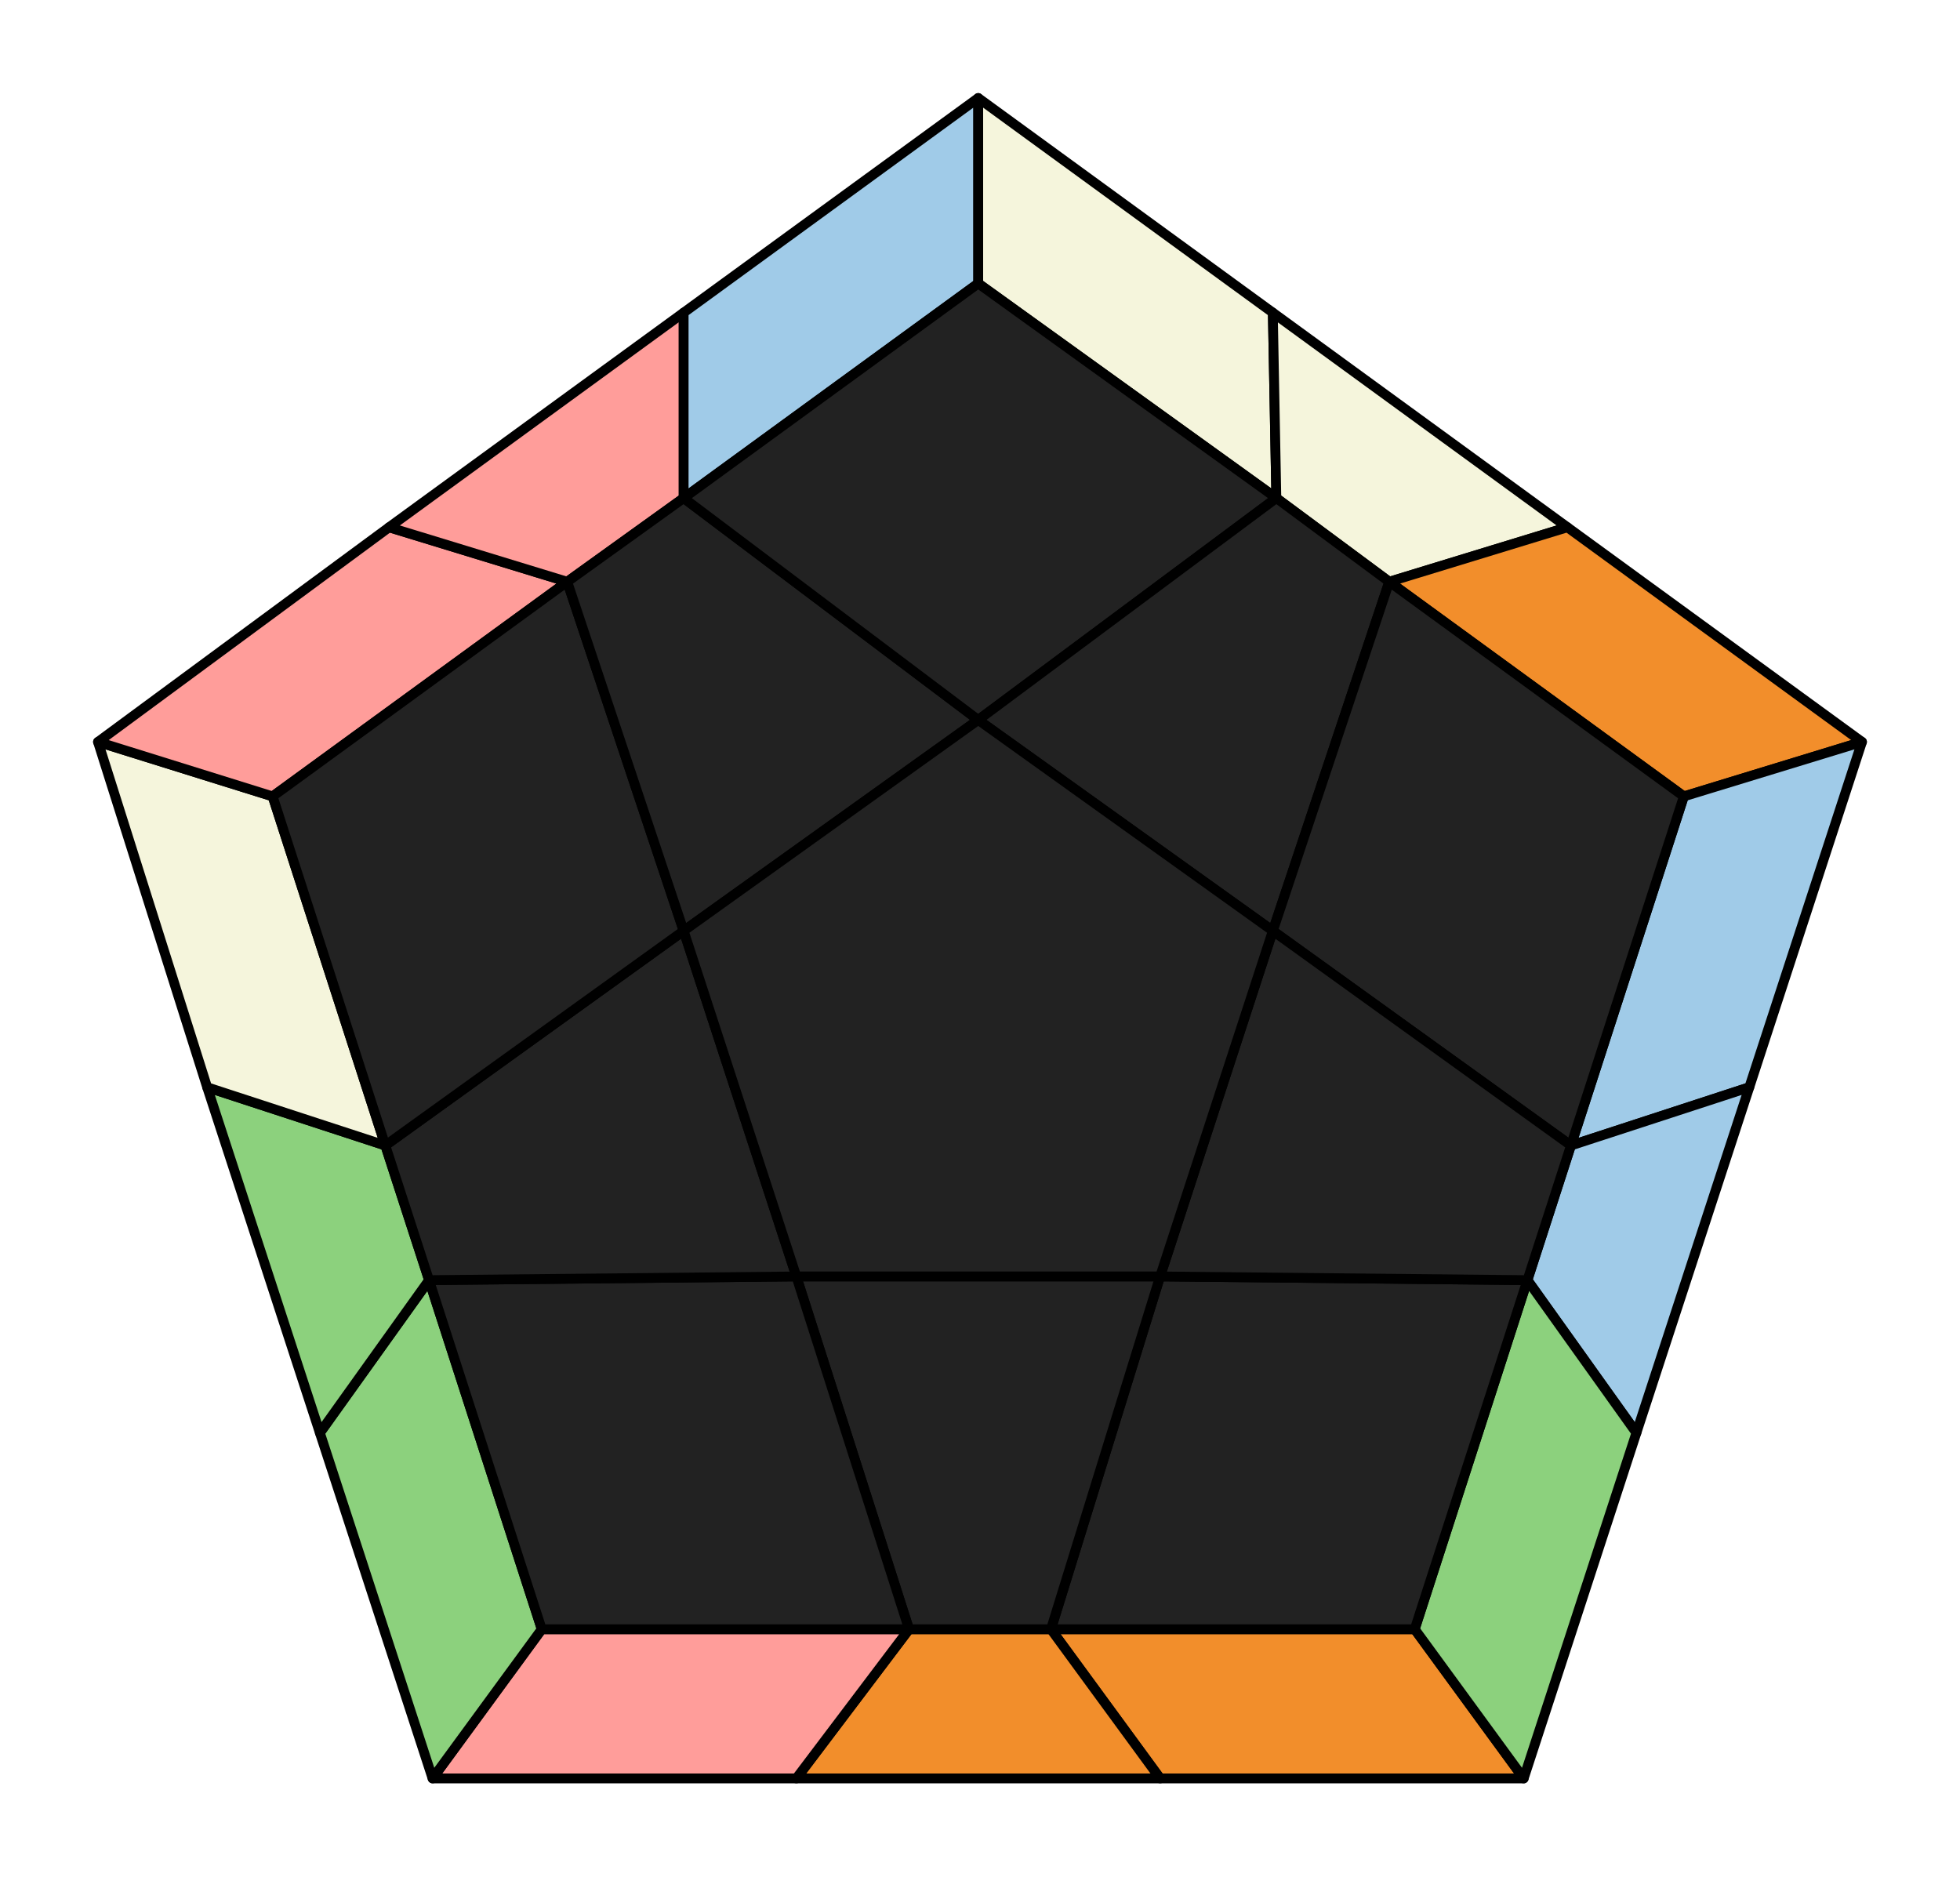
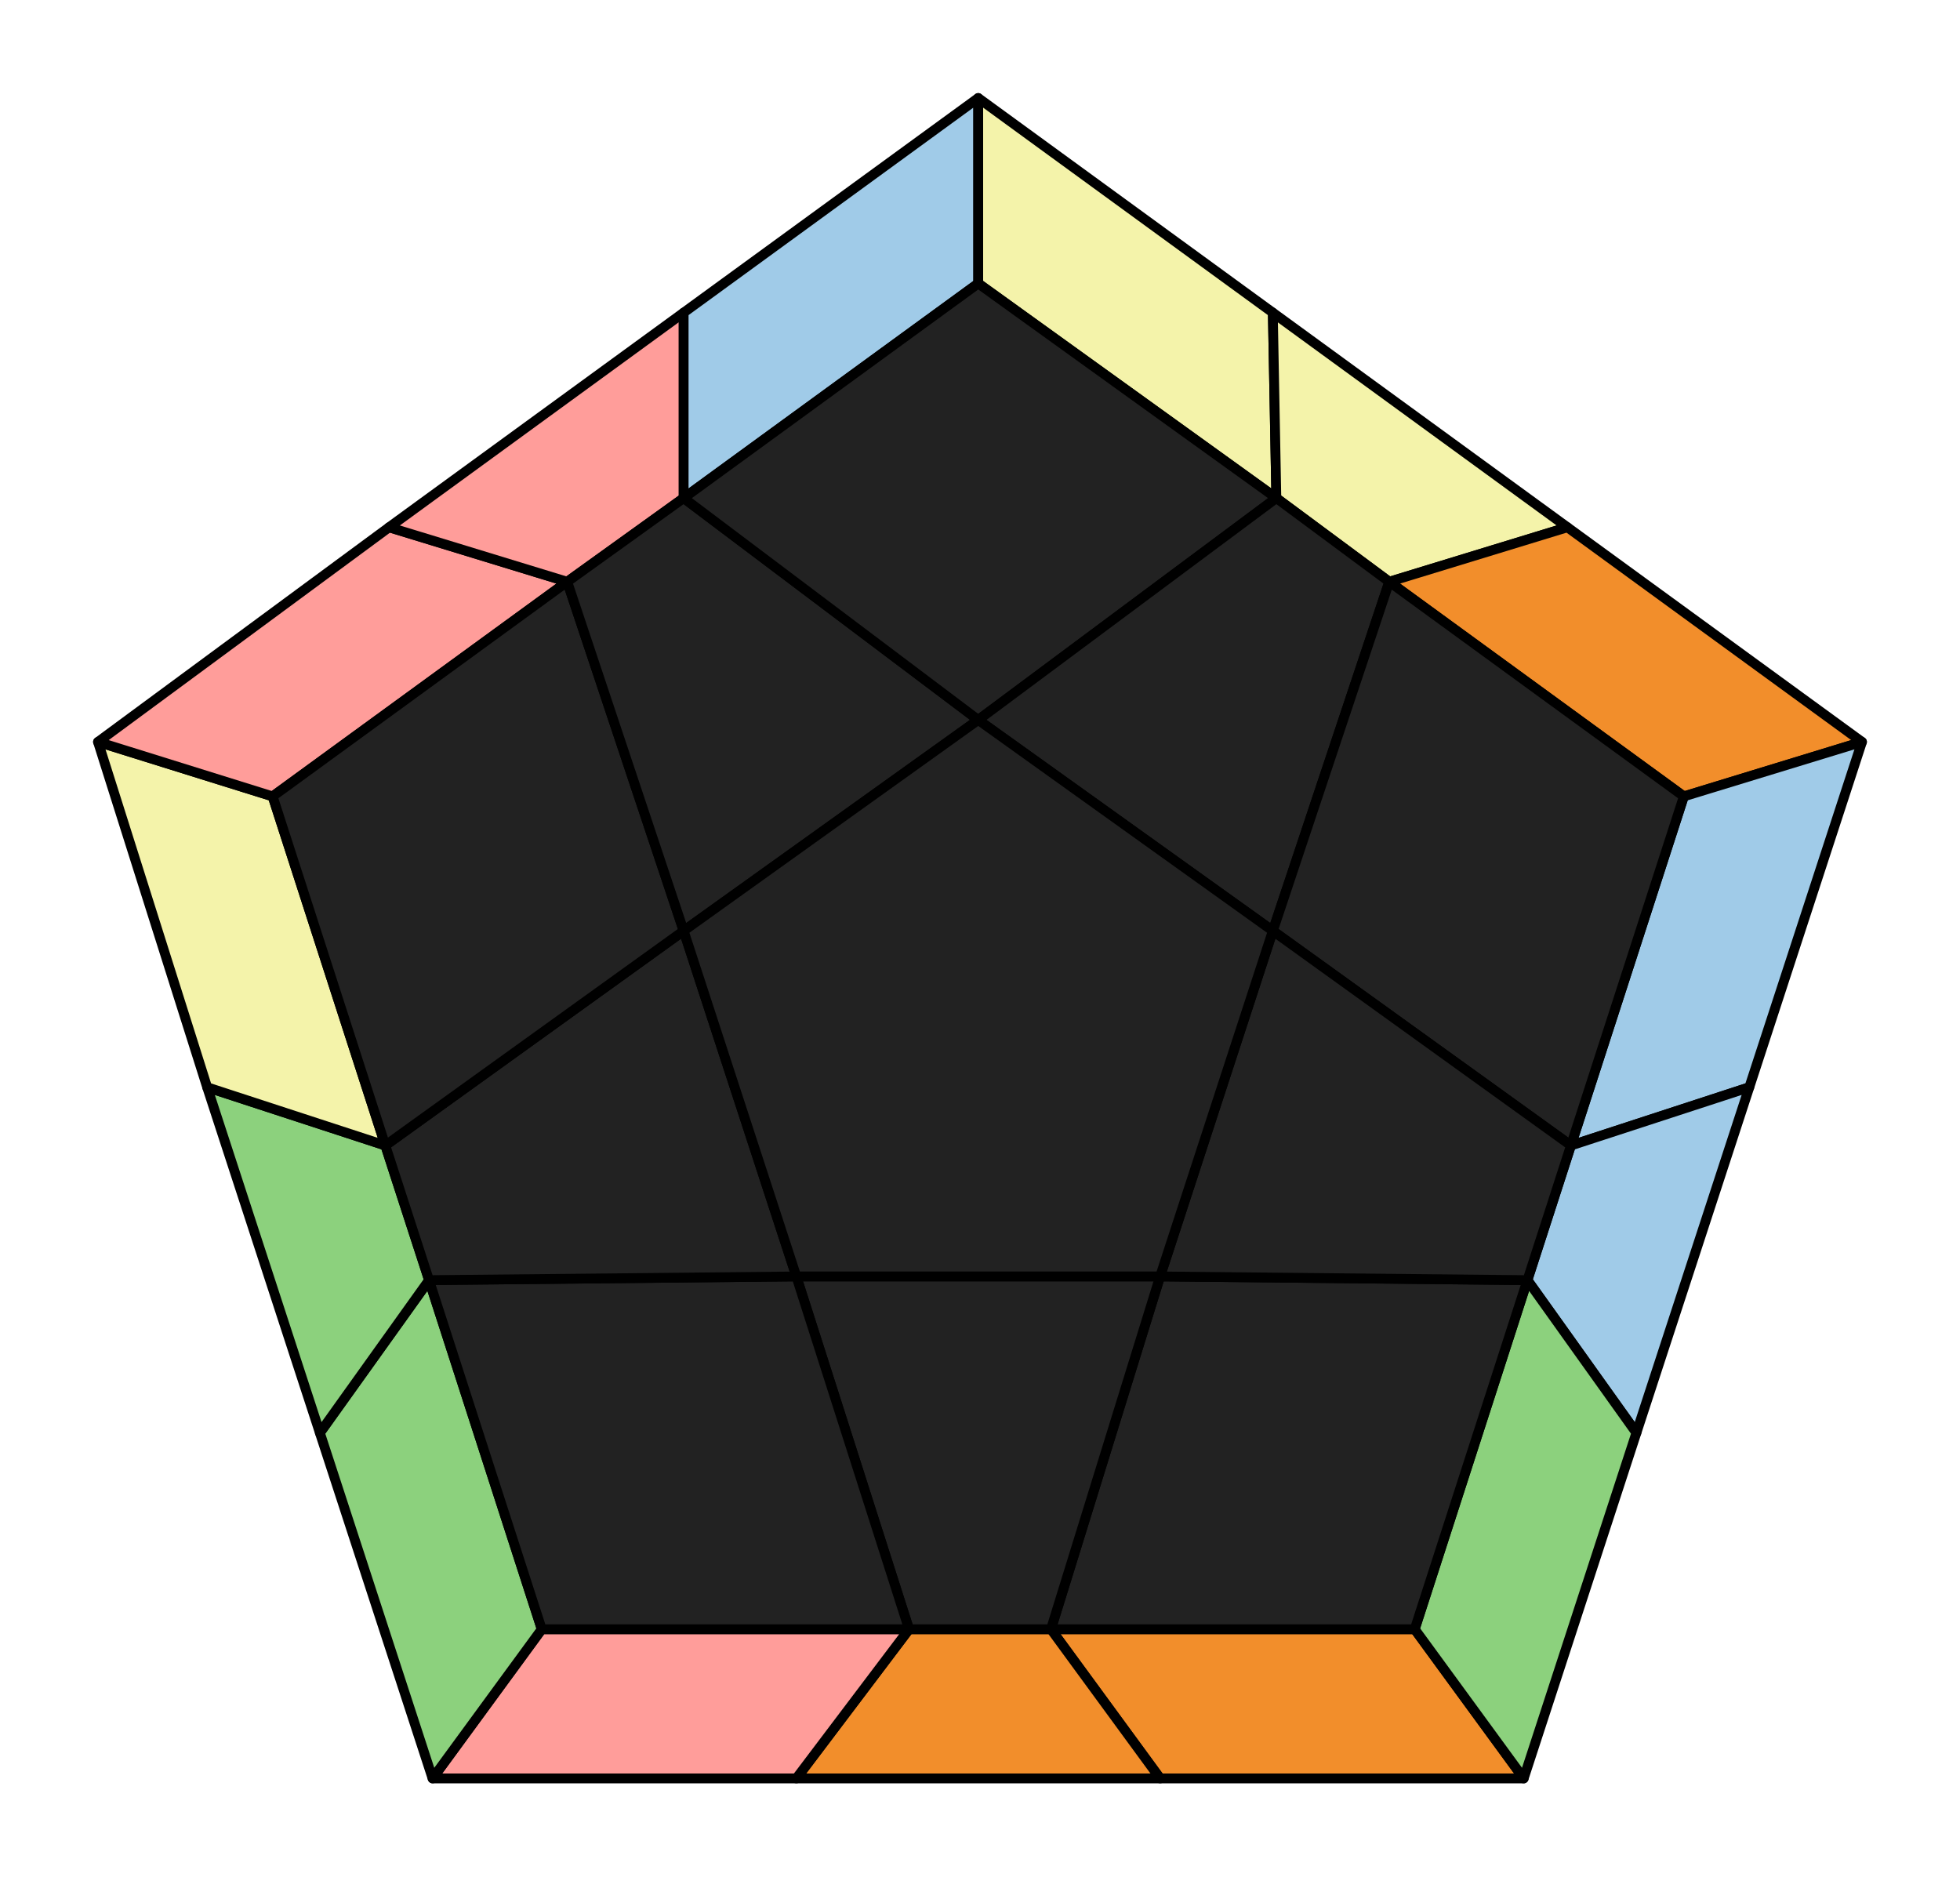
<svg xmlns="http://www.w3.org/2000/svg" viewBox="0 0 100.0 95.732">
  <style>
polygon { stroke: black; stroke-width: 0.5px; stroke-linejoin: round;}
</style>
  <polygon fill="#F28E2B" points="77.74 90.73 59.19 90.73 53.62 83.12 72.18 83.12" />
  <polygon fill="#F28E2B" points="59.19 90.73 40.63 90.73 46.38 83.12 53.62 83.12" />
  <polygon fill="#FF9D9A" points="40.63 90.73 22.07 90.73 27.64 83.12 46.38 83.12" />
  <polygon fill="#8CD17D" points="22.07 90.73 16.32 73.10 21.89 65.31 27.64 83.12" />
  <polygon fill="#8CD17D" points="16.32 73.10 10.57 55.47 19.66 58.44 21.89 65.31" />
-   <polygon fill="beige" points="10.57 55.47 5.00 37.85 13.91 40.63 19.66 58.44" />
+   <polygon fill="#f4f3aa" points="10.57 55.47 5.00 37.85 13.91 40.63 19.66 58.44" />
  <polygon fill="#FF9D9A" points="5.00 37.85 19.85 26.90 28.94 29.68 13.91 40.63" />
  <polygon fill="#FF9D9A" points="19.85 26.90 34.88 15.95 34.88 25.41 28.94 29.68" />
  <polygon fill="#A0CBE8" points="34.88 15.95 49.91 5.00 49.91 14.46 34.88 25.41" />
-   <polygon fill="beige" points="49.91 5.00 64.94 15.95 65.12 25.41 49.91 14.46" />
-   <polygon fill="beige" points="64.94 15.95 79.97 26.90 70.88 29.68 65.12 25.41" />
+   <polygon fill="#f4f3aa" points="49.91 5.00 64.94 15.95 65.12 25.41 49.91 14.46" />
+   <polygon fill="#f4f3aa" points="64.94 15.95 79.97 26.90 70.88 29.68 65.12 25.41" />
  <polygon fill="#F28E2B" points="79.97 26.90 95.00 37.85 85.91 40.63 70.88 29.68" />
  <polygon fill="#A0CBE8" points="95.00 37.85 89.25 55.47 80.15 58.44 85.91 40.63" />
  <polygon fill="#A0CBE8" points="89.25 55.47 83.49 73.10 77.93 65.31 80.15 58.44" />
  <polygon fill="#8CD17D" points="83.49 73.10 77.74 90.73 72.18 83.12 77.93 65.31" />
  <polygon fill="#222" points="72.18 83.12 53.62 83.12 59.19 65.12 77.93 65.31" />
  <polygon fill="#222" points="53.62 83.12 46.38 83.12 40.63 65.12 59.19 65.12" />
  <polygon fill="#222" points="27.64 83.12 21.89 65.31 40.63 65.12 46.38 83.12" />
  <polygon fill="#222" points="21.89 65.31 19.66 58.44 34.88 47.49 40.63 65.12" />
  <polygon fill="#222" points="13.91 40.63 28.94 29.68 34.88 47.49 19.66 58.44" />
  <polygon fill="#222" points="28.94 29.68 34.88 25.41 49.91 36.73 34.88 47.49" />
  <polygon fill="#222" points="49.91 14.46 65.12 25.41 49.91 36.73 34.88 25.41" />
  <polygon fill="#222" points="65.12 25.41 70.88 29.68 64.94 47.49 49.91 36.73" />
  <polygon fill="#222" points="85.91 40.63 80.15 58.44 64.94 47.49 70.88 29.68" />
  <polygon fill="#222" points="80.15 58.44 77.93 65.31 59.19 65.12 64.94 47.49" />
  <polygon fill="#222" points="59.19 65.12 40.63 65.12 34.88 47.49 49.91 36.73 64.94 47.49" />
</svg>
